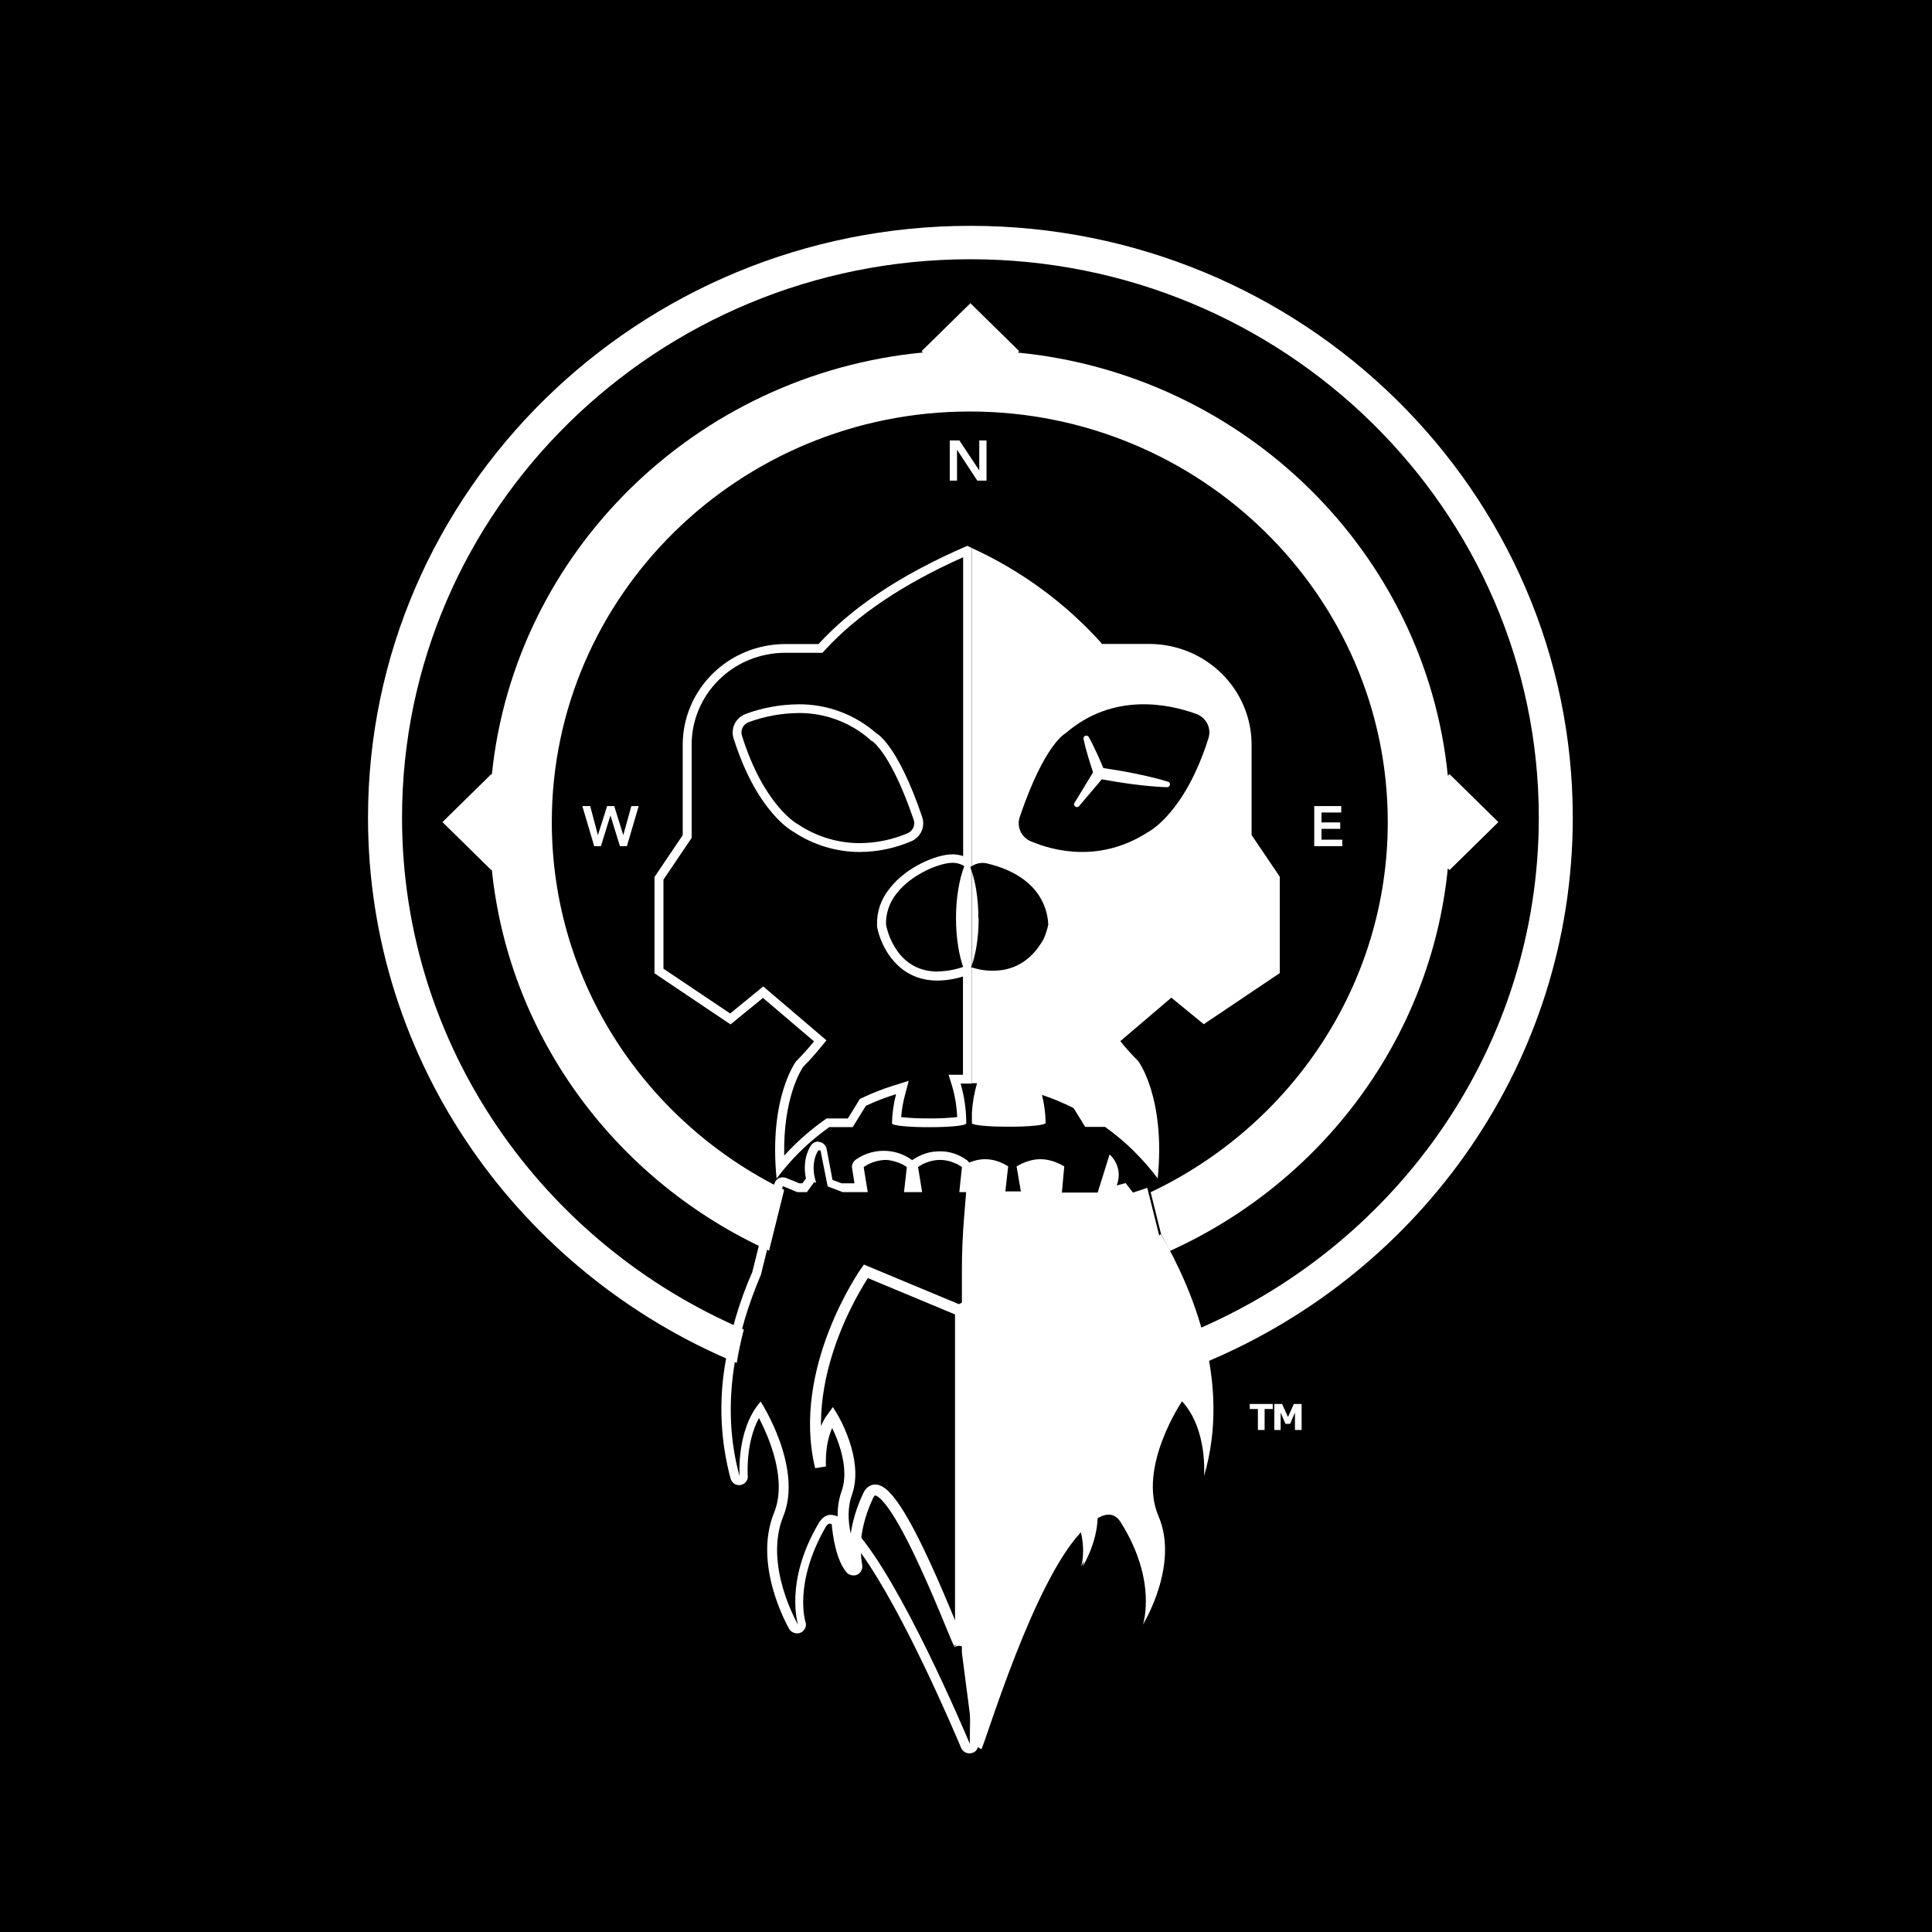
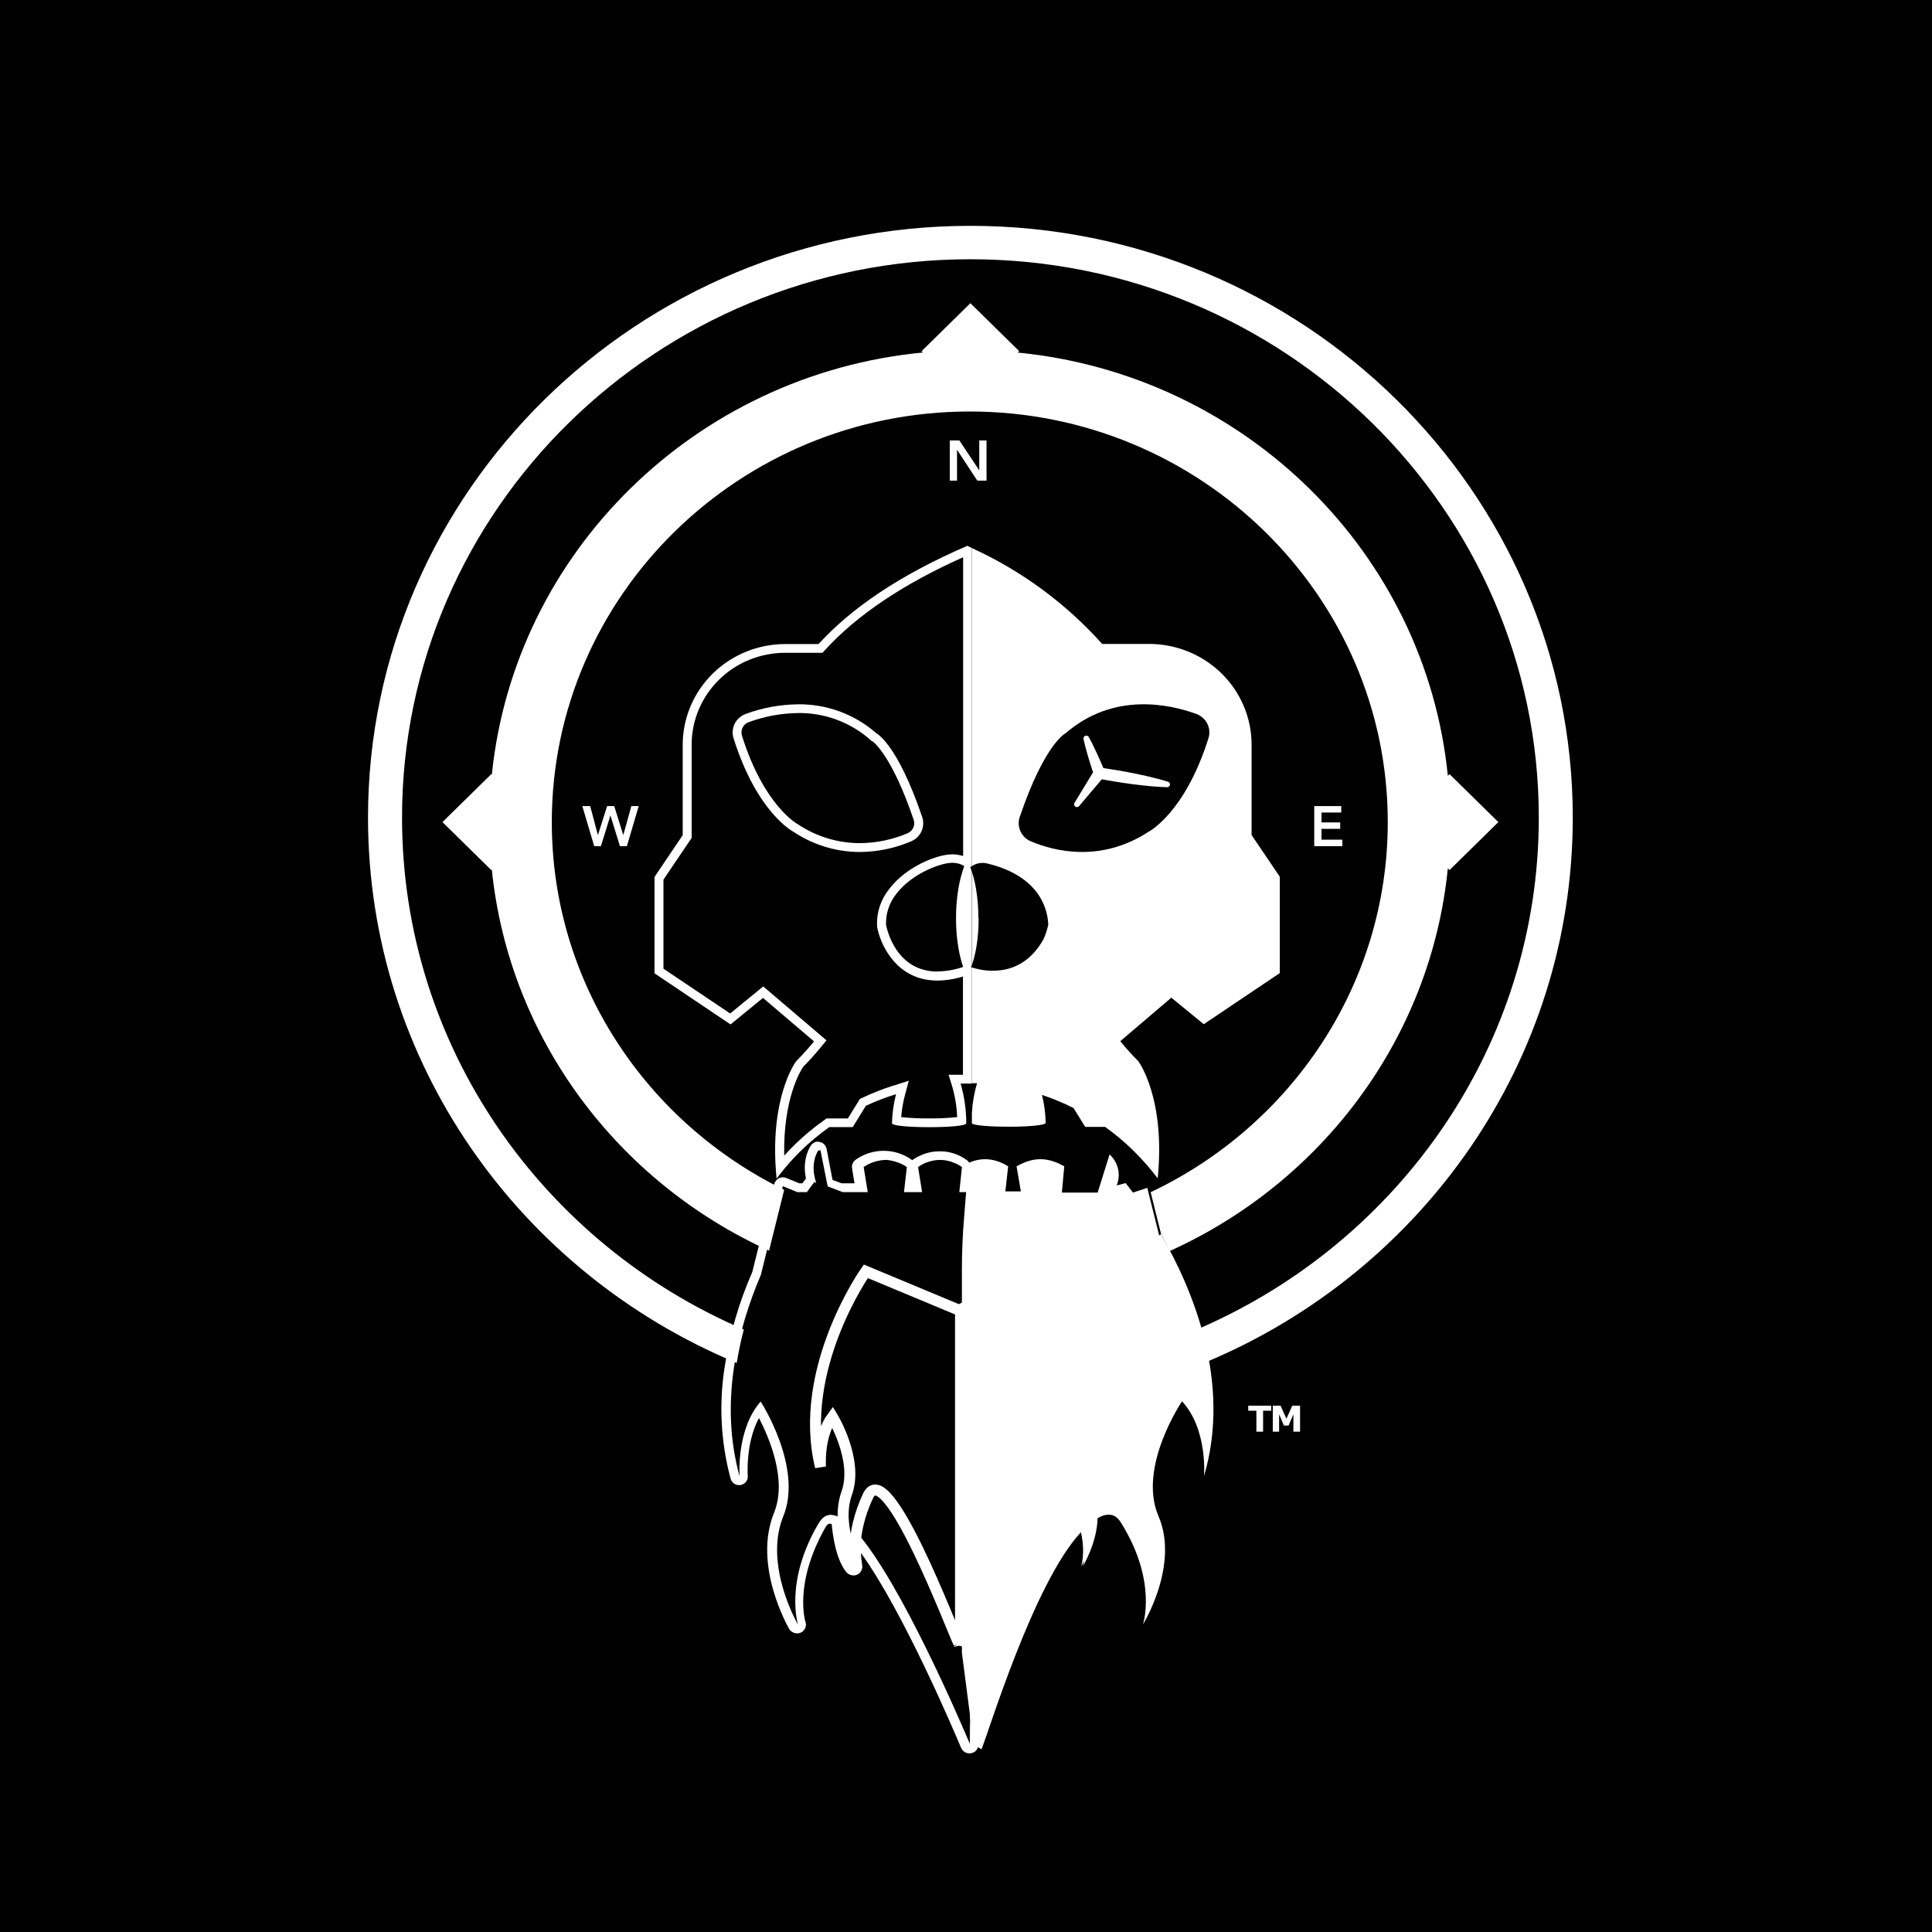
<svg xmlns="http://www.w3.org/2000/svg" version="1.2" baseProfile="tiny-ps" viewBox="0 0 810 810">
  <rect fill="#000000" width="810" height="810" />
  <path stroke="#ffffff" stroke-width="4.6" d="m 363,533 c 0,0 -29,41 -19,82 0,0 -1,-13 5,-21 0,0 11,18 6,32 -5,14 4,30 4,30 0,0 -3,-12 5,-29 8,-16 35,56 38,62 v 0.4 l 0.1,-0.2 0.1,0.2 v -0.4 c 0.1,-0.3 0.3,-0.8 0.5,-1 V 549 l -0.6,0.3 z m 0,0" />
  <path fill="#ffffff" d="m 486,518 -5,-20 -6,2 c -2,-2.7 -3.2,-4 -3,-4 l -3.8,1 c 3,-8 -3,-13 -3,-13 l -5,16 h -15 l 1,-11 c -7,-4 -13,-4 -20,0 l 1.8,10.5 h -6.5 l 1.18,-10.5 c -6.4,-4 -12.9,-4 -19.3,0 l 1.7,10.5 -0.9,11.2 a 273.5,268.7 0 0 0 -0.9,21.5 v 160.7 l 5,38.6 3.2,1.9 c 2.8,-6.4 21.8,-69.7 41.7,-91 2,8.7 0.1,14.3 0.1,14.3 0,0 0.5,-0.8 1.2,-2.2 -0.1,0.8 -0.3,1.5 -0.5,2.2 0,0 5.9,-9.6 6.2,-20.2 4,-2.3 7.4,-2.1 9.8,1.9 15.4,24.6 9.2,42.7 9.2,42.7 0,0 15.4,-24.9 6.5,-45.5 -8.8,-20.6 9.9,-48.1 9.9,-48.1 10.9,11.9 9.2,31.4 9.2,31.4 11.6,-39.3 -4.6,-78.2 -18.1,-101.5 z M 410.2,385 a 78.9,77.5 0 0 0 -1,-12.4 62.3,61.2 0 0 0 -1.6,-6.8 v 38.5 a 60.1,59 0 0 0 1.7,-6.9 76.8,75.5 0 0 0 1,-12.4 z m 0,0" />
  <path fill="#ffffff" d="m 344,482.3 3,15.1 6.3,2.4 h 10.5 l -1.7,-10.5 a 16.5,16.2 0 0 1 2.2,-1.3 16.7,16.4 0 0 1 2.3,-0.9 c 0.8,-0.3 1.6,-0.4 2.5,-0.6 a 16.2,16 0 0 1 2.5,-0.2 16.3,16 0 0 1 4,0.8 16.9,16.6 0 0 1 2.4,0.9 c 0.8,0.4 1.5,0.8 2.2,1.3 l -1.2,10.5 h 7.6 l -1.7,-10.5 a 14.9,14.6 0 0 1 2.1,-1.3 15.2,14.9 0 0 1 2.3,-0.9 15.2,14.9 0 0 1 4.8,-0.8 15.2,14.9 0 0 1 4.8,0.8 c 0.8,0.3 1.5,0.6 2.3,0.9 0.7,0.4 1.4,0.8 2.1,1.3 l -1.1,10.5 h 4.5 v 231.6 c 0,-8.9 -0.1,-8.9 -0.1,-8.9 v 8.6 c -2.7,-6.4 -29,-68.3 -47.9,-89.2 l -0.3,-0.3 a 39.8,39.1 0 0 0 -0.2,15.2 c -4.8,-5.7 -5.5,-20.2 -5.5,-20.2 a 8.3,8.2 0 0 0 -4.4,-1.5 c -1.9,0 -3.6,1.1 -5,3.4 -14.6,24.6 -8.7,42.7 -8.7,42.7 0,0 -14.6,-24.9 -6.2,-45.5 8.4,-20.6 -9.5,-48.1 -9.5,-48.1 -10.4,11.9 -8.8,31.4 -8.8,31.4 -8.6,-30.9 -0.9,-61.5 8.9,-84.5 l 9.2,-37.2 6.1,2.5 h 4 c 1.9,-2.7 3.1,-4.2 3.1,-4.2 l 0.8,0.3 c -2.9,-8.5 0.9,-13.6 0.9,-13.6 m 0,-3.7 a 3.7,3.6 0 0 0 -1.7,0.4 3.7,3.7 0 0 0 -1.3,1.1 c -0.2,0.2 -4,5.5 -2.2,14 -0.4,0.5 -0.8,1.1 -1.5,2 h -1.3 l -5.4,-2.2 a 3.7,3.7 0 0 0 -1.6,-0.3 3.7,3.7 0 0 0 -2.2,0.8 3.7,3.6 0 0 0 -0.6,0.6 3.9,3.9 0 0 0 -0.4,0.7 3.9,3.9 0 0 0 -0.3,0.7 l -9.2,36.9 a 164.6,161.7 0 0 0 -11.6,39.9 116.9,114.9 0 0 0 -1.2,23.5 116.6,114.6 0 0 0 3.7,23.2 c 0.1,0.4 0.3,0.7 0.5,1.1 0.2,0.3 0.5,0.6 0.8,0.9 a 3.7,3.6 0 0 0 2.9,0.7 3.7,3.7 0 0 0 2.3,-1.4 3.6,3.5 0 0 0 0.6,-1.2 3.6,3.6 0 0 0 0.1,-1.3 c 0,-0.2 -1,-13.6 4.7,-24.2 4.4,8.5 11.9,26.1 6.3,39.8 -8.9,22 5.8,47.6 6.4,48.7 a 3.7,3.6 0 0 0 1.4,1.3 3.7,3.6 0 0 0 1.9,0.5 3.6,3.6 0 0 0 1.5,-0.3 c 0.4,-0.2 0.8,-0.4 1.1,-0.8 a 3.7,3.7 0 0 0 1.1,-2.4 3.7,3.7 0 0 0 -0.2,-1.3 c -0.05,-0.1 -5.1,-16 8.4,-39.7 0.9,-1.5 1.6,-1.5 1.8,-1.5 0.3,0.01 0.6,0.1 0.8,0.2 0.4,4.6 1.8,15 6.2,20.2 a 3.7,3.6 0 0 0 2.1,1.2 c 0.4,0.1 0.8,0.1 1.2,0.1 a 3.7,3.6 0 0 0 2.2,-1 c 0.3,-0.3 0.5,-0.6 0.7,-1 a 3.7,3.6 0 0 0 0.4,-1.2 3.7,3.6 0 0 0 -0.04,-1.2 35.6,34.9 0 0 1 -0.5,-5 c 17.8,24.6 39.3,75.3 41.9,81.5 l 0.06,0.1 a 3.7,3.6 0 0 0 1.2,1.6 3.6,3.6 0 0 0 2.3,0.8 3.4,3.3 0 0 0 0.9,-0.1 c 2.9,-0.7 2.9,-3.4 2.9,-4.4 V 499.9 c 0,-0.2 -0.03,-0.5 -0.1,-0.7 a 3.6,3.5 0 0 0 -0.6,-1.3 3.6,3.6 0 0 0 -0.5,-0.6 3.8,3.8 0 0 0 -0.6,-0.5 3.7,3.7 0 0 0 -0.6,-0.3 3.7,3.6 0 0 0 -1.4,-0.3 h -0.3 l 0.7,-6.5 a 3.6,3.6 0 0 0 -0.3,-1.9 3.6,3.6 0 0 0 -1.3,-1.5 19,18.6 0 0 0 -5.3,-2.7 19.2,18.8 0 0 0 -2.9,-0.7 19.2,18.9 0 0 0 -3,-0.2 c -1,0 -2,0.1 -3,0.2 a 19.1,18.8 0 0 0 -5.7,1.8 19.2,18.9 0 0 0 -2.6,1.5 3.2,3.2 0 0 0 -0.3,0.2 3.7,3.7 0 0 0 -0.4,-0.3 20,19.7 0 0 0 -5.5,-2.7 20.1,19.8 0 0 0 -17.6,2.7 3.6,3.6 0 0 0 -0.8,0.7 3.8,3.7 0 0 0 -0.9,1.9 3.8,3.7 0 0 0 0.02,1.1 l 1,6.3 h -5.4 l -3.8,-1.4 -2.5,-13.1 a 3.7,3.6 0 0 0 -1.3,-2.1 3.7,3.6 0 0 0 -1.1,-0.6 3.7,3.6 0 0 0 -1.3,-0.2 z m 0,0" />
  <path d="m 403.8,233.6 v 125.3 a 16.8,16.5 0 0 0 -3.7,-0.7 h -1 c -6.2,0 -19.1,5.1 -26.2,14.4 a 23.7,23.3 0 0 0 -4,7.2 23.7,23.2 0 0 0 -1.2,8.1 v 0.5 c 1.2,7 7.2,20.7 21.9,22.5 1.134,0.146 2.271,0.217 3.412,0.214 a 36.947,36.294 0 0 0 10.714,-1.704 v 41.188 h -6.033 l 1.48,4.738 a 55.649,54.665 0 0 1 2.123,13.012 c -3.906,0.411 -7.823,0.595 -11.754,0.548 -3.914,0.043 -7.82,-0.136 -11.713,-0.537 0.225,-2.965 0.708,-5.886 1.459,-8.768 l 1.714,-6.469 -6.368,2.027 h -0.107 a 100.773,98.991 0 0 0 -13.064,5.145 l -0.992,0.469 -0.574,0.971 -4.431,7.183 h -8.926 l -0.992,0.699 a 106.902,105.011 0 0 0 -6.638,5.125 103.493,101.662 0 0 0 -10.126,9.743 c -0.494,-23.897 6.946,-35.745 7.934,-37.195 a 119.916,117.795 0 0 0 7.53,-8.378 l 2.251,-2.747 -2.717,-2.319 -21.403,-18.239 -2.39,-2.045 -2.44,1.997 -11.425,9.352 -27.968,-18.782 v -37.345 l 11.197,-16.561 0.623,-0.915 v -39.158 a 39.487,38.789 0 0 1 0.76,-7.498 39.353,38.657 0 0 1 2.233,-7.21 38.818,38.132 0 0 1 1.646,-3.409 38.242,37.566 0 0 1 1.974,-3.237 39.739,39.036 0 0 1 2.289,-3.029 39.507,38.808 0 0 1 5.424,-5.332 39.088,38.397 0 0 1 9.849,-5.804 39.42,38.723 0 0 1 3.613,-1.274 38.392,37.713 0 0 1 3.727,-0.92 38.954,38.265 0 0 1 7.633,-0.751 h 15.709 l 1.11,-1.215 c 13.362,-14.616 32.811,-27.67 57.844,-38.836 m 1.676,-4.754 c -28.269,12.208 -48.479,26.034 -62.296,41.141 h -14.043 a 43.247,42.482 0 0 0 -8.359,0.828 43.098,42.336 0 0 0 -8.034,2.411 42.905,42.146 0 0 0 -7.409,3.896 43.356,42.589 0 0 0 -6.492,5.24 43.051,42.29 0 0 0 -9.303,13.648 43.483,42.714 0 0 0 -2.454,7.895 43.247,42.482 0 0 0 -0.844,8.208 v 37.997 l -11.824,17.537 v 40.385 l 31.878,21.431 13.597,-11.125 21.402,18.239 a 118.796,116.695 0 0 1 -7.508,8.337 c 0,0 -11.554,15.21 -8.183,49.2 a 98.775,97.028 0 0 1 15.691,-16.66 106.65,104.764 0 0 1 6.389,-4.938 h 9.829 l 5.524,-8.945 a 97.004,95.288 0 0 1 12.653,-4.869 54.145,53.187 0 0 0 -1.705,12.197 c 0,1.101 7.785,1.645 15.571,1.645 7.785,0 15.57,-0.543 15.57,-1.644 a 61.889,60.794 0 0 0 -2.378,-16.65 h 4.75 v -48.569 l -0.366,-0.104 c 0.149,-0.429 0.239,-0.849 0.366,-1.268 V 365.788 c -0.228,-0.743 -0.408,-1.49 -0.674,-2.231 l 0.149,-0.146 c 0.17,-0.129 0.357,-0.207 0.526,-0.313 V 229.763 c -0.695,-0.323 -1.348,-0.662 -2.053,-0.975 z M 393.106,407.328 a 23.077,22.669 0 0 1 -2.974,-0.183 c -15.771,-1.95 -18.665,-19.486 -18.665,-19.486 a 20.191,19.834 0 0 1 1.035,-6.887 20.368,20.008 0 0 1 3.367,-6.13 c 6.538,-8.456 18.499,-12.898 23.28,-12.898 h 0.605 c 1.628,0.061 3.136,0.513 4.521,1.355 a 54.888,53.917 0 0 0 -2.472,9.478 76.866,75.506 0 0 0 -0.989,12.374 75.822,74.481 0 0 0 0.989,12.382 56.248,55.253 0 0 0 1.984,8.065 33.968,33.368 0 0 1 -10.709,1.881 z m 0,0" fill="#ffffff" fill-opacity="1" fill-rule="nonzero" />
  <path d="m 524.736,350.093 v -37.998 a 43.247,42.482 0 0 0 -0.843,-8.211 43.165,42.402 0 0 0 -2.454,-7.892 42.872,42.114 0 0 0 -1.805,-3.733 42.699,41.944 0 0 0 -4.673,-6.859 42.976,42.216 0 0 0 -12.923,-10.423 42.872,42.114 0 0 0 -3.799,-1.773 43.513,42.744 0 0 0 -3.959,-1.395 42.421,41.671 0 0 0 -4.08,-1.012 43.247,42.482 0 0 0 -8.359,-0.828 H 462.077 A 165.403,162.477 0 0 0 436.924,247.108 165.529,162.601 0 0 0 407.528,229.808 v 133.289 a 7.843,7.704 0 0 1 3.031,-1.198 7.886,7.747 0 0 1 3.267,0.104 c 11.315,2.691 17.673,7.679 21.233,12.667 a 24.629,24.193 0 0 1 3.163,6.178 24.587,24.152 0 0 1 1.269,6.798 29.202,28.685 0 0 1 -1.984,6.099 c -4.699,8.388 -10.908,11.771 -16.65,12.833 -4.539,0.771 -8.999,0.445 -13.372,-0.974 v 48.533 h 2.144 a 57.439,56.423 0 0 0 -2.154,12.345 v 4.55 c 2.631,1.901 30.927,1.803 30.927,-0.292 a 53.793,52.841 0 0 0 -1.558,-11.693 98.894,97.145 0 0 1 13.25,5.506 l 4.882,7.902 h 8.321 a 99.413,97.655 0 0 1 11.374,9.46 c 0.487,0.476 0.992,0.975 1.438,1.45 a 96.76,95.048 0 0 1 3.54,3.743 c 0.456,0.506 0.923,1.022 1.379,1.548 1.497,1.753 2.977,3.536 4.345,5.396 3.372,-33.989 -8.182,-49.199 -8.182,-49.199 a 105.834,103.962 0 0 1 -7.509,-8.337 l 21.403,-18.239 13.596,11.124 31.878,-21.431 v -40.384 z m -18.107,-40.53 c -9.919,31.497 -25.134,39.185 -25.134,39.185 -20.075,13.044 -39.445,8.143 -49.331,3.973 a 8.219,8.074 0 0 1 -1.369,-0.737 8.323,8.176 0 0 1 -1.21,-0.974 8.51,8.36 0 0 1 -1.003,-1.175 8.257,8.111 0 0 1 -0.765,-1.341 8.275,8.128 0 0 1 -0.497,-1.454 8.071,7.929 0 0 1 -0.214,-1.521 c -0.025,-0.513 0,-1.022 0.072,-1.532 a 8.779,8.624 0 0 1 0.363,-1.494 c 10.502,-30.923 19.221,-35.072 19.221,-35.072 20.033,-17.35 43.42,-12.246 54.867,-8.076 a 8.354,8.207 0 0 1 3.751,2.795 c 0.319,0.418 0.591,0.867 0.82,1.335 0.232,0.472 0.415,0.961 0.55,1.467 a 7.965,7.824 0 0 1 0.259,1.539 8.128,7.984 0 0 1 -0.042,1.559 c -0.062,0.519 -0.177,1.028 -0.339,1.525 z M 398.193,184.664 h 4.037 l 8.28,12.48 h 0.051 v -12.479 h 3.043 v 16.844 h -3.865 l -8.453,-12.888 h -0.049 v 12.888 h -3.045 z M 244.14,337.952 h 3.301 l 3.215,12.1 h 0.048 l 3.837,-12.1 h 2.977 l 3.768,12.1 h 0.049 l 3.354,-12.1 h 3.093 l -4.957,16.806 h -2.907 l -3.965,-12.793 h -0.053 l -3.965,12.793 h -2.807 z m 306.859,0 h 11.325 v 2.71 h -8.28 v 4.129 h 7.845 v 2.699 h -7.845 v 4.558 h 8.719 v 2.71 h -11.764 z m 0,0" fill="#ffffff" fill-opacity="1" fill-rule="nonzero" />
  <path d="m 231.346,344.666 c 0,-94.912 78.621,-172.142 175.239,-172.142 96.622,0 175.242,77.23 175.242,172.142 0,68.255 -40.666,127.354 -99.408,155.177 l 4.394,17.655 a 206.78,203.123 0 0 1 3.64,6.985 c 63.583,-28.739 109.444,-89.068 116.556,-160.409 l 0.712,0.709 20.473,-20.117 -20.473,-20.111 -0.712,0.702 C 597.694,231.731 521.861,157.14 426.718,147.819 l 0.595,-0.584 -20.469,-20.117 -20.473,20.117 0.578,0.554 c -95.211,9.1 -171.205,83.553 -180.745,176.992 l -0.228,-0.224 -20.48,20.11 20.479,20.118 0.219,-0.224 c 7.26,71.023 52.934,131.046 116.24,159.779 l 6.337,-25.487 c -57.685,-28.213 -97.423,-86.708 -97.423,-154.185 z m 0,0" fill="#ffffff" fill-opacity="1" fill-rule="nonzero" />
  <path d="m 659.393,342.775 c 0,-136.795 -113.292,-248.092 -252.539,-248.092 -139.251,0 -252.563,111.338 -252.563,248.092 0,102.675 63.842,190.952 154.583,228.646 a 159.021,156.208 0 0 1 2.976,-14.018 C 227.606,521.324 168.555,438.739 168.555,342.775 c 0,-129.069 106.906,-234.084 238.299,-234.084 131.393,0 238.295,105.056 238.295,234.084 0,95.476 -58.514,177.722 -142.141,214.102 a 150.44,147.779 0 0 1 3.074,14.008 C 596.135,532.98 659.392,445.073 659.392,342.775 Z m 0,0" fill="#ffffff" fill-opacity="1" fill-rule="nonzero" />
  <path d="m 334.613,295.279 v 3.654 a 44.53,43.742 0 0 1 16.213,2.822 44.377,43.592 0 0 1 7.432,3.563 44.2,43.418 0 0 1 6.63,4.849 l 0.211,0.313 0.553,0.213 c 0.834,0.564 8.342,6.344 17.39,32.951 a 4.602,4.521 0 0 1 0.252,1.685 4.519,4.439 0 0 1 -0.114,0.848 4.675,4.592 0 0 1 -2.699,3.175 51.181,50.276 0 0 1 -20.055,4.14 45.806,44.996 0 0 1 -13.444,-2.011 45.837,45.026 0 0 1 -12.263,-5.783 l -0.138,-0.098 -0.187,-0.089 c -0.142,-0.078 -14.116,-7.716 -23.308,-37.019 a 4.624,4.542 0 0 1 -0.221,-1.712 4.929,4.842 0 0 1 0.138,-0.855 c 0.076,-0.278 0.177,-0.55 0.301,-0.812 0.128,-0.261 0.277,-0.509 0.45,-0.743 0.177,-0.235 0.37,-0.452 0.584,-0.649 a 4.677,4.595 0 0 1 1.487,-0.921 60.635,59.563 0 0 1 20.825,-3.848 v -3.663 m 0,0 a 64.175,63.04 0 0 0 -22.125,4.071 8.461,8.311 0 0 0 -3.726,2.808 8.406,8.257 0 0 0 -1.612,4.33 8.438,8.288 0 0 0 0.377,3.073 c 9.918,31.497 25.143,39.186 25.143,39.186 a 49.344,48.471 0 0 0 13.24,6.265 49.308,48.436 0 0 0 14.531,2.179 c 7.485,-0.054 14.661,-1.545 21.53,-4.472 a 8.391,8.242 0 0 0 1.372,-0.737 8.484,8.334 0 0 0 2.21,-2.15 8.668,8.514 0 0 0 0.764,-1.341 c 0.211,-0.469 0.377,-0.955 0.494,-1.454 a 8.393,8.244 0 0 0 -0.227,-4.547 C 376.117,311.58 367.409,307.429 367.409,307.429 a 47.999,47.15 0 0 0 -7.174,-5.236 48.198,47.345 0 0 0 -16.649,-6.181 48.074,47.223 0 0 0 -8.906,-0.733 z m 116.161,42.877 c 0.204,0.146 0.432,0.217 0.684,0.214 0.373,0 0.678,-0.139 0.92,-0.417 l 9.514,-11.234 c 1.883,0.349 3.775,0.675 5.673,0.974 2.378,0.391 4.77,0.744 7.169,1.063 2.399,0.313 4.799,0.584 7.218,0.808 1.211,0.105 2.42,0.214 3.63,0.292 l 1.835,0.098 c 0.615,0 1.23,0.058 1.857,0.068 0.294,0.003 0.553,-0.088 0.781,-0.271 0.227,-0.183 0.366,-0.417 0.418,-0.703 a 1.204,1.182 0 0 0 -0.159,-0.802 1.181,1.16 0 0 0 -0.646,-0.513 57.906,56.882 0 0 0 -1.774,-0.536 l -1.766,-0.499 a 170.241,167.23 0 0 0 -10.62,-2.462 222.721,218.782 0 0 0 -7.122,-1.308 244.067,239.75 0 0 0 -5.832,-0.916 c -0.327,-0.778 -0.653,-1.559 -0.991,-2.326 a 125.54,123.32 0 0 0 -1.597,-3.586 c -0.558,-1.188 -1.1,-2.378 -1.688,-3.556 a 72.638,71.353 0 0 0 -0.891,-1.773 l -0.457,-0.875 c -0.159,-0.303 -0.325,-0.594 -0.484,-0.887 a 1.189,1.168 0 0 0 -0.628,-0.529 1.164,1.143 0 0 0 -0.83,-0.006 1.138,1.118 0 0 0 -0.629,0.53 c -0.142,0.251 -0.183,0.519 -0.124,0.805 l 0.445,1.949 c 0.159,0.642 0.319,1.283 0.487,1.946 0.336,1.267 0.692,2.533 1.069,3.79 0.377,1.256 0.753,2.495 1.161,3.742 0.277,0.849 0.558,1.705 0.843,2.554 l -7.806,12.829 a 1.151,1.13 0 0 0 -0.131,0.832 c 0.066,0.296 0.221,0.53 0.469,0.707 z m 0,0" fill="#ffffff" fill-opacity="1" fill-rule="nonzero" />
-   <path d="m 532.967,591.444 h -3.408 v 8.801 h -2.814 v -8.801 h -3.408 v -2.11 h 9.629 z m 12.092,8.801 h -2.799 v -7.306 l -2.023,4.741 h -1.942 l -2.023,-4.741 v 7.306 h -2.653 v -10.911 h 3.268 l 2.455,5.474 2.448,-5.474 h 3.268 z" transform="scale(1.001202,0.9987999)" font-weight="bold" font-size="15.008px" fill="#ffffff" stroke-width="1.251" fill-opacity="1" fill-rule="nonzero" />
+   <path d="m 532.967,591.444 h -3.408 v 8.801 h -2.814 v -8.801 h -3.408 v -2.11 h 9.629 z m 12.092,8.801 h -2.799 v -7.306 l -2.023,4.741 h -1.942 l -2.023,-4.741 v 7.306 h -2.653 v -10.911 h 3.268 l 2.455,5.474 2.448,-5.474 h 3.268 z" fill="#ffffff" />
</svg>
